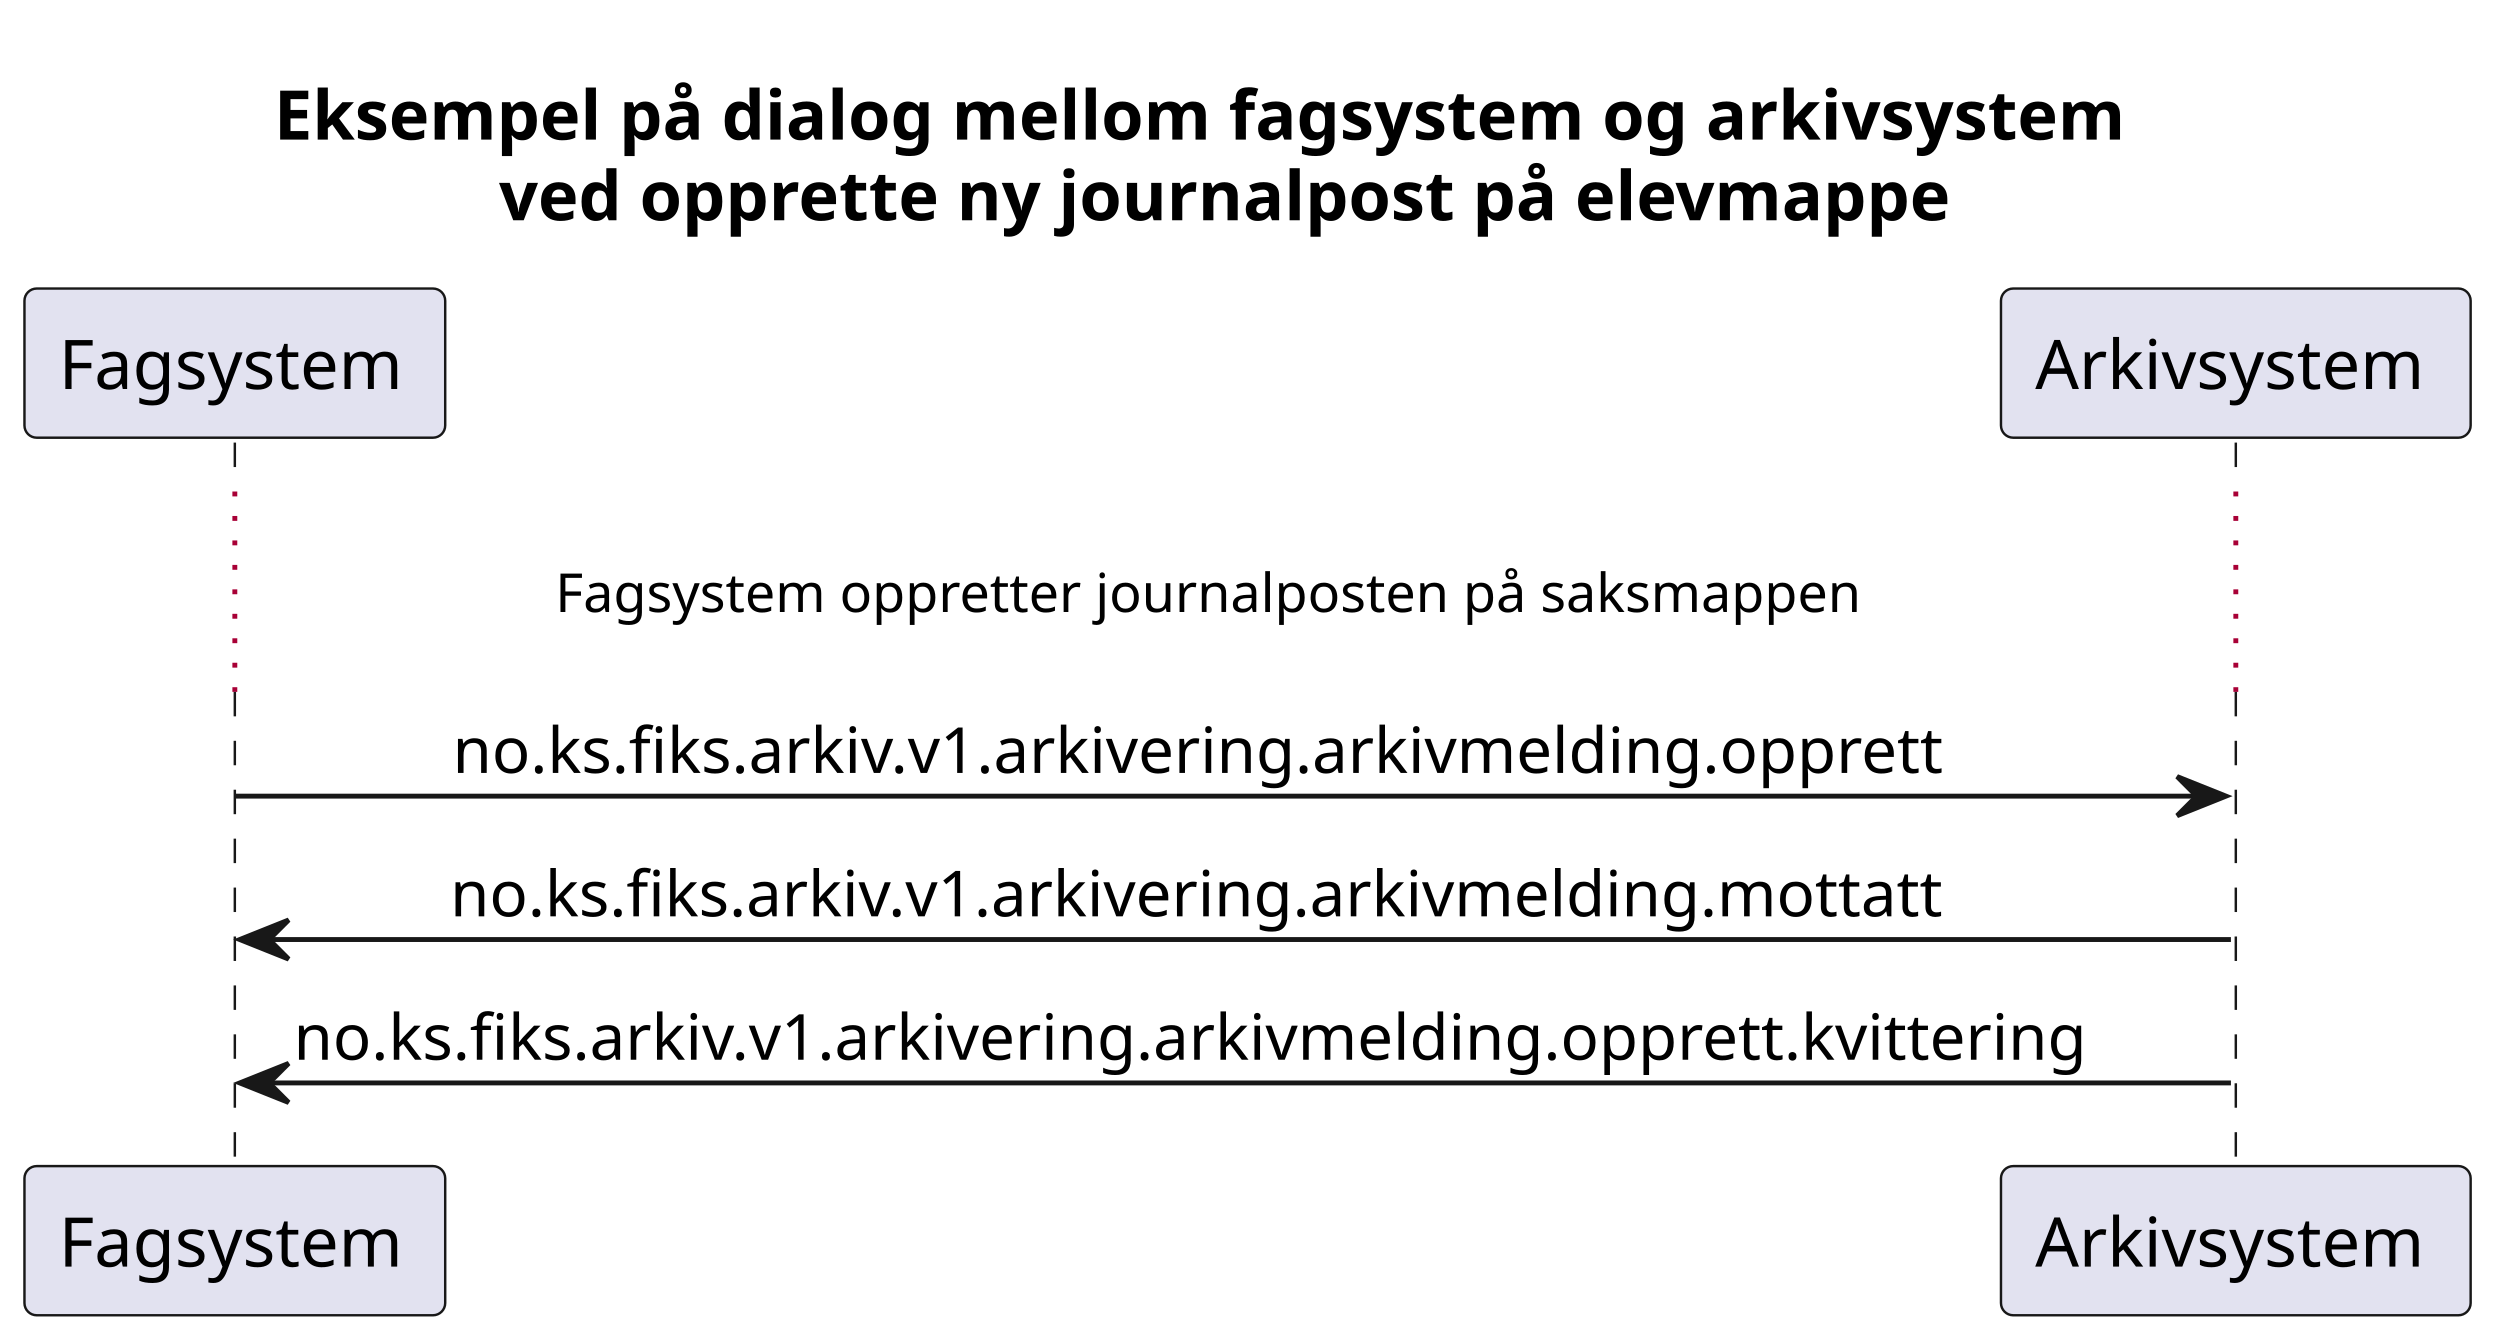
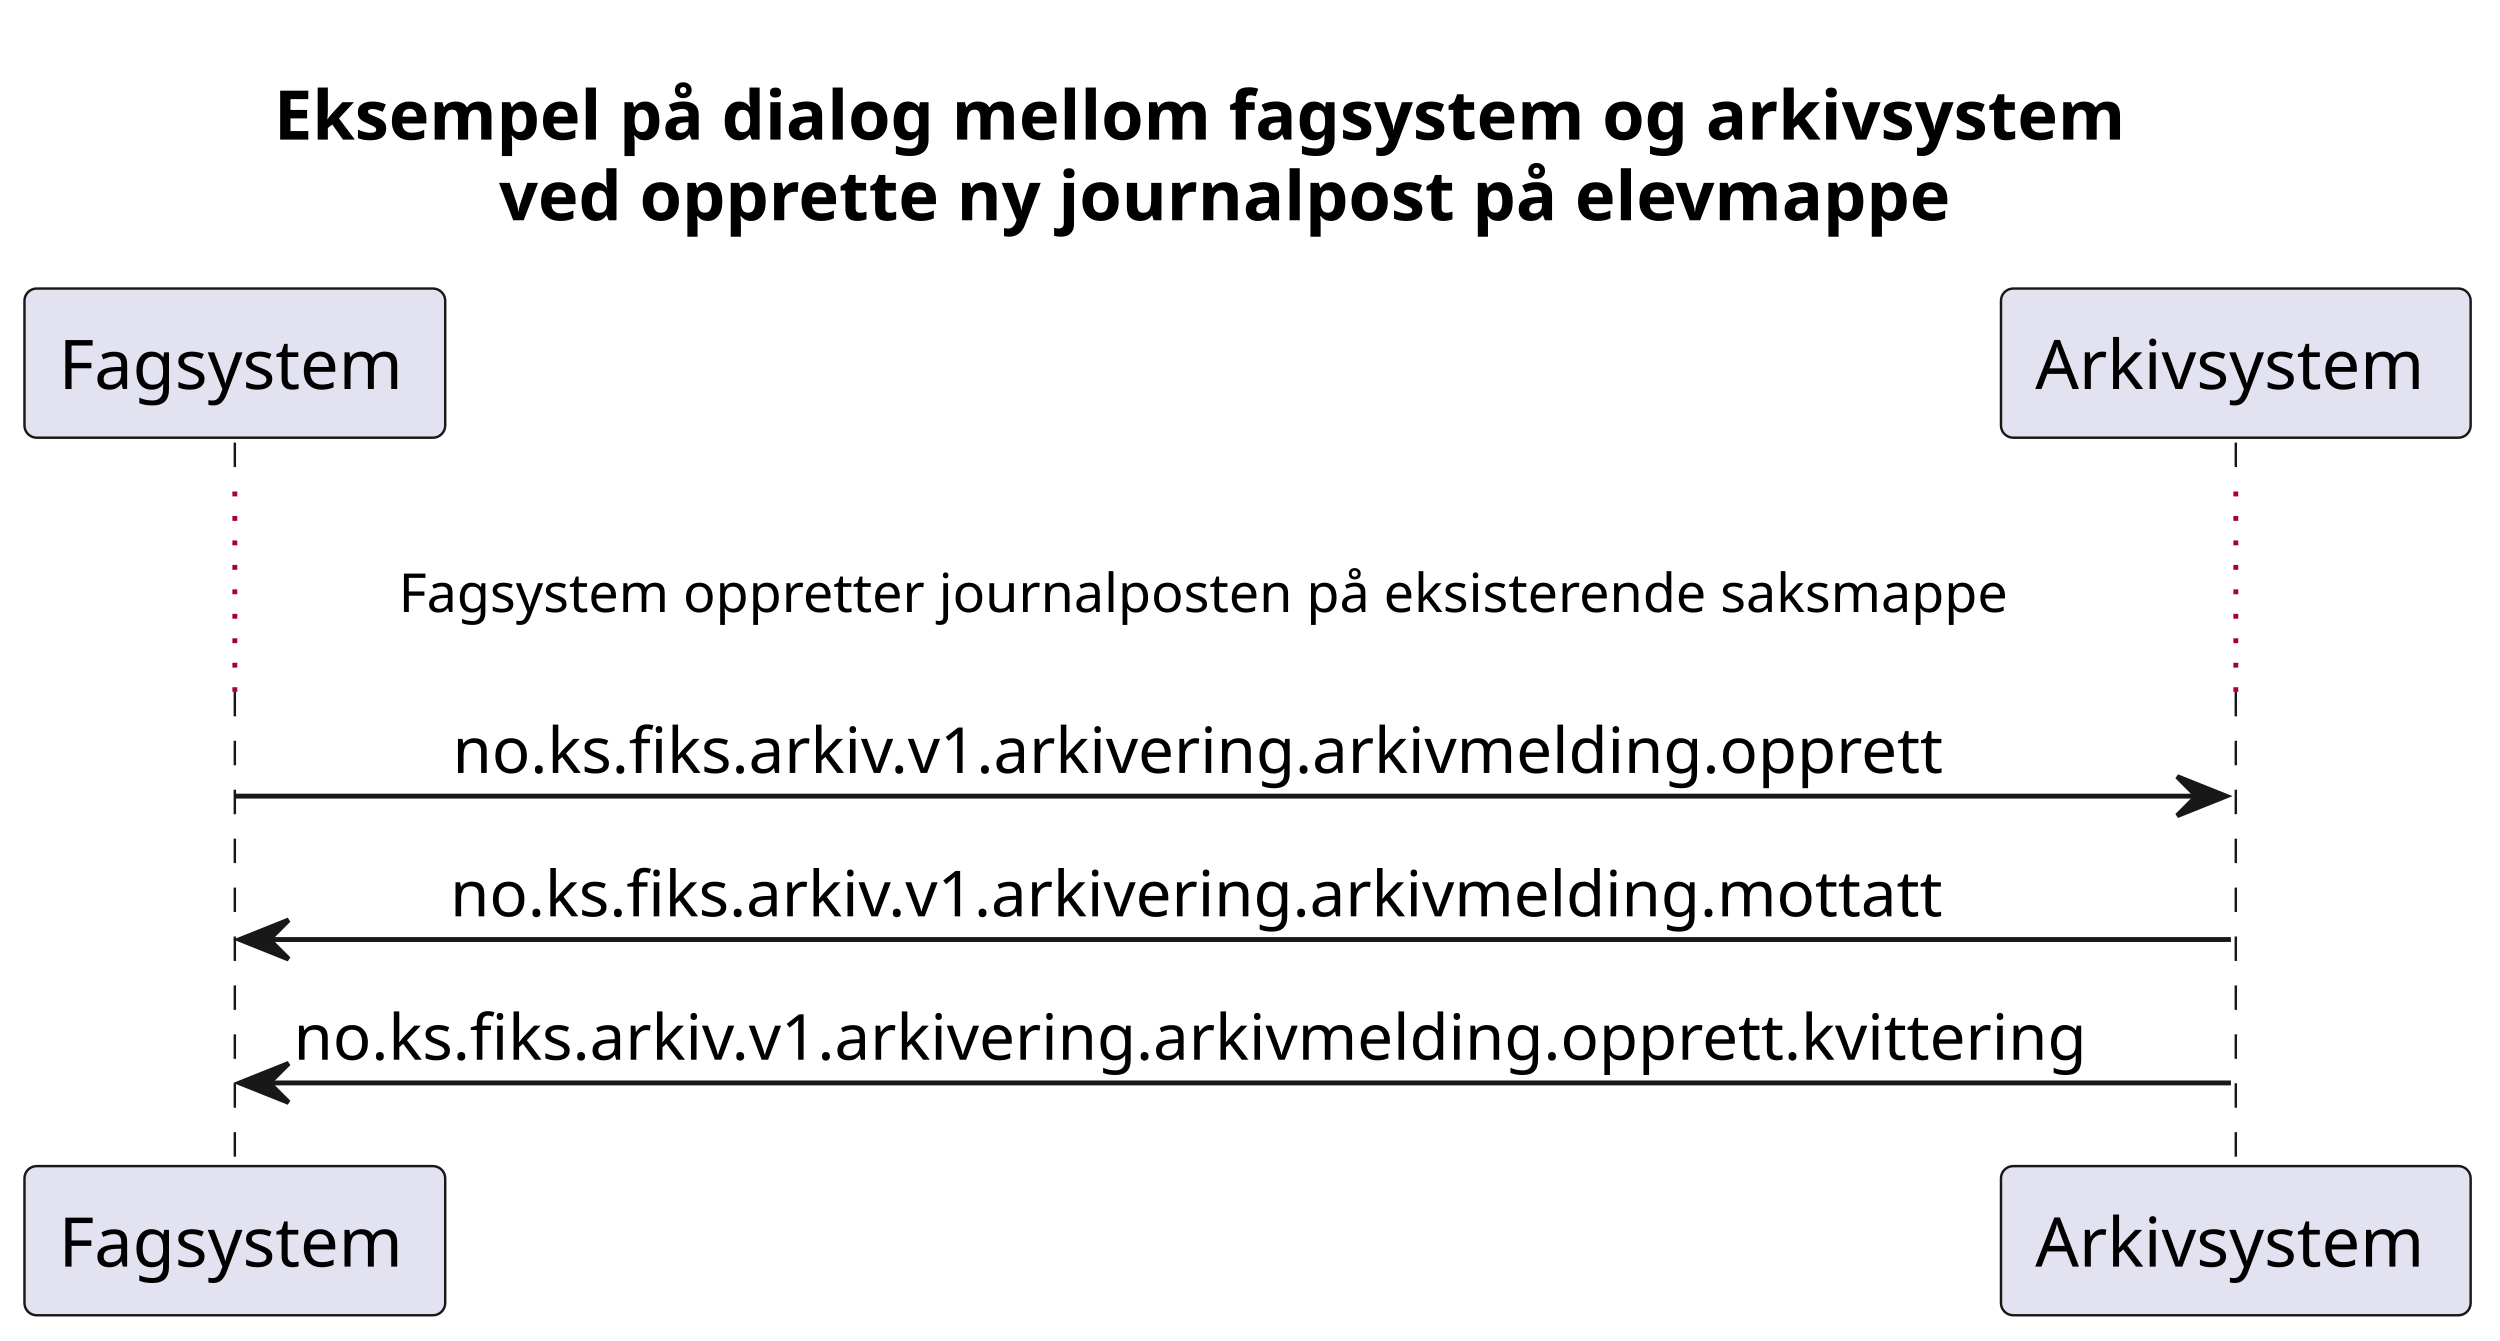
<svg xmlns="http://www.w3.org/2000/svg" contentStyleType="text/css" height="274px" preserveAspectRatio="none" style="width:511px;height:274px;background:#FFFFFF;" version="1.1" viewBox="0 0 511 274" width="511px" zoomAndPan="magnify">
  <defs />
  <g>
    <text fill="#000000" font-family="sans-serif" font-size="14" font-weight="bold" lengthAdjust="spacing" textLength="397" x="56" y="28.535">Eksempel på dialog mellom fagsystem og arkivsystem</text>
    <text fill="#000000" font-family="sans-serif" font-size="14" font-weight="bold" lengthAdjust="spacing" textLength="305" x="102" y="45.023">ved opprette ny journalpost på elevmappe</text>
    <line style="stroke:#181818;stroke-width:0.5;stroke-dasharray:5.0,5.0;" x1="48" x2="48" y1="90.465" y2="100.465" />
    <line style="stroke:#A80036;stroke-width:1.0;stroke-dasharray:1.0,4.0;" x1="48" x2="48" y1="100.465" y2="141.42" />
    <line style="stroke:#181818;stroke-width:0.5;stroke-dasharray:5.0,5.0;" x1="48" x2="48" y1="141.42" y2="239.352" />
    <line style="stroke:#181818;stroke-width:0.5;stroke-dasharray:5.0,5.0;" x1="457" x2="457" y1="90.465" y2="100.465" />
    <line style="stroke:#A80036;stroke-width:1.0;stroke-dasharray:1.0,4.0;" x1="457" x2="457" y1="100.465" y2="141.42" />
    <line style="stroke:#181818;stroke-width:0.5;stroke-dasharray:5.0,5.0;" x1="457" x2="457" y1="141.42" y2="239.352" />
    <rect fill="#E2E2F0" height="30.488" rx="2.5" ry="2.5" style="stroke:#181818;stroke-width:0.5;" width="86" x="5" y="58.977" />
    <text fill="#000000" font-family="sans-serif" font-size="14" lengthAdjust="spacing" textLength="72" x="12" y="79.512">Fagsystem</text>
    <rect fill="#E2E2F0" height="30.488" rx="2.5" ry="2.5" style="stroke:#181818;stroke-width:0.5;" width="86" x="5" y="238.352" />
    <text fill="#000000" font-family="sans-serif" font-size="14" lengthAdjust="spacing" textLength="72" x="12" y="258.887">Fagsystem</text>
    <rect fill="#E2E2F0" height="30.488" rx="2.5" ry="2.5" style="stroke:#181818;stroke-width:0.5;" width="96" x="409" y="58.977" />
    <text fill="#000000" font-family="sans-serif" font-size="14" lengthAdjust="spacing" textLength="82" x="416" y="79.512">Arkivsystem</text>
    <rect fill="#E2E2F0" height="30.488" rx="2.5" ry="2.5" style="stroke:#181818;stroke-width:0.5;" width="96" x="409" y="238.352" />
    <text fill="#000000" font-family="sans-serif" font-size="14" lengthAdjust="spacing" textLength="82" x="416" y="258.887">Arkivsystem</text>
-     <text fill="#000000" font-family="sans-serif" font-size="11" lengthAdjust="spacing" textLength="275" x="113.5" y="125.1">Fagsystem oppretter journalposten på saksmappen</text>
+     <text fill="#000000" font-family="sans-serif" font-size="11" lengthAdjust="spacing" textLength="339" x="81.5" y="125.1">Fagsystem oppretter journalposten på eksisterende saksmappe</text>
    <polygon fill="#181818" points="445,158.731,455,162.731,445,166.731,449,162.731" style="stroke:#181818;stroke-width:1.0;" />
    <line style="stroke:#181818;stroke-width:1.0;" x1="48" x2="451" y1="162.731" y2="162.731" />
    <text fill="#000000" font-family="sans-serif" font-size="13" lengthAdjust="spacing" textLength="320" x="92.5" y="157.988">no.ks.fiks.arkiv.v1.arkivering.arkivmelding.opprett</text>
    <polygon fill="#181818" points="59,188.041,49,192.041,59,196.041,55,192.041" style="stroke:#181818;stroke-width:1.0;" />
    <line style="stroke:#181818;stroke-width:1.0;" x1="53" x2="456" y1="192.041" y2="192.041" />
    <text fill="#000000" font-family="sans-serif" font-size="13" lengthAdjust="spacing" textLength="321" x="92" y="187.299">no.ks.fiks.arkiv.v1.arkivering.arkivmelding.mottatt</text>
    <polygon fill="#181818" points="59,217.352,49,221.352,59,225.352,55,221.352" style="stroke:#181818;stroke-width:1.0;" />
    <line style="stroke:#181818;stroke-width:1.0;" x1="53" x2="456" y1="221.352" y2="221.352" />
    <text fill="#000000" font-family="sans-serif" font-size="13" lengthAdjust="spacing" textLength="385" x="60" y="216.609">no.ks.fiks.arkiv.v1.arkivering.arkivmelding.opprett.kvittering</text>
  </g>
</svg>
